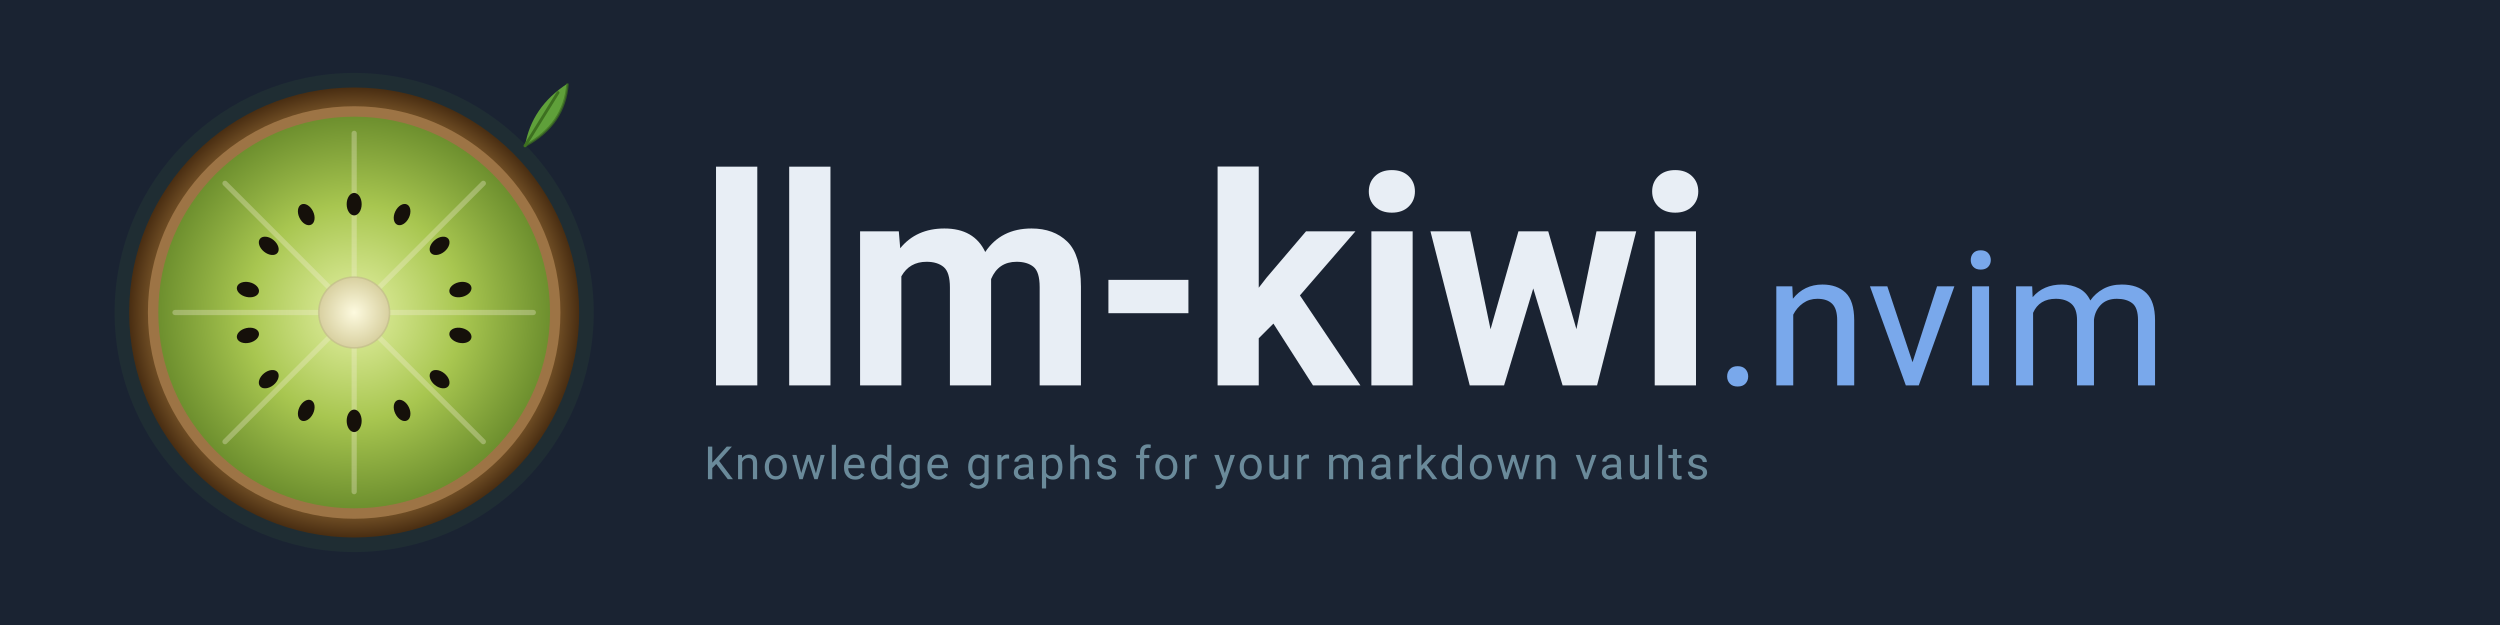
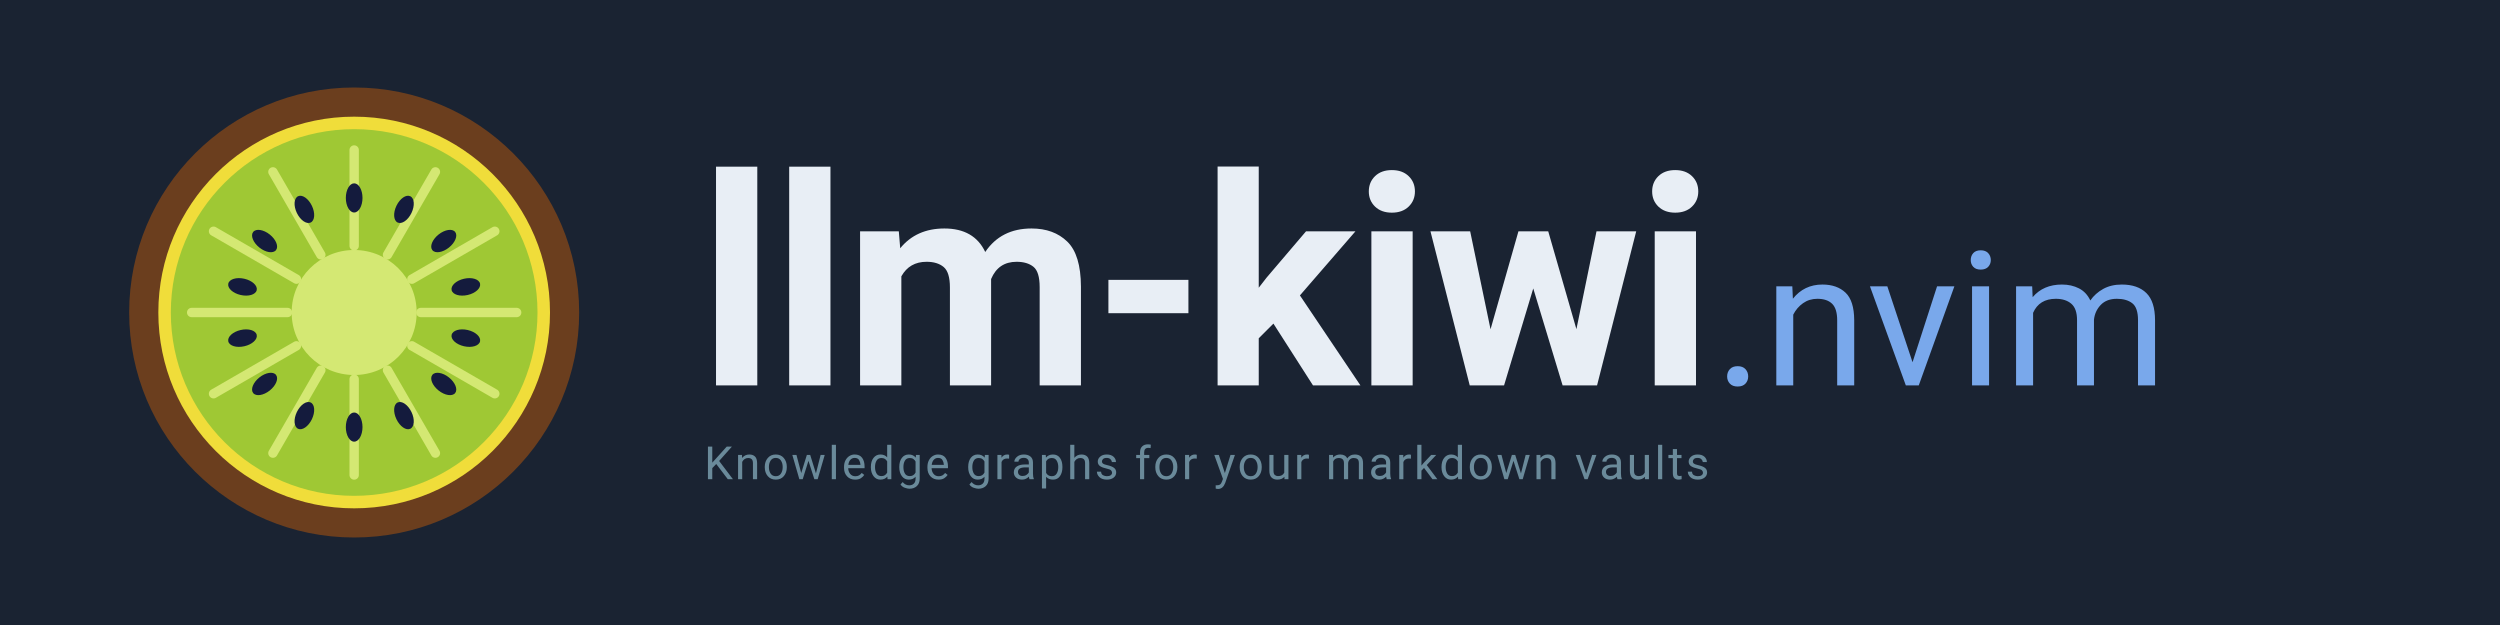
<svg xmlns="http://www.w3.org/2000/svg" viewBox="0 0 1200 300" width="1200" height="300" role="img" aria-label="llm-kiwi.nvim — knowledge graphs for your markdown vaults">
-   <defs>
-     <radialGradient id="flesh" cx="50%" cy="50%" r="50%">
-       <stop offset="0%" stop-color="#e3f0a3" />
-       <stop offset="55%" stop-color="#a8c650" />
-       <stop offset="100%" stop-color="#6d8f2e" />
-     </radialGradient>
-     <radialGradient id="core" cx="50%" cy="50%" r="50%">
-       <stop offset="0%" stop-color="#fdfadf" />
-       <stop offset="100%" stop-color="#d8d0a0" />
-     </radialGradient>
-     <radialGradient id="skin" cx="50%" cy="50%" r="50%">
-       <stop offset="85%" stop-color="#8a6432" />
-       <stop offset="100%" stop-color="#4a2e12" />
-     </radialGradient>
-   </defs>
  <rect width="1200" height="300" fill="#1a2332" />
  <g transform="translate(170, 150)">
-     <circle r="115" fill="#57A143" opacity="0.08" />
-     <circle r="108" fill="url(#skin)" />
-     <circle r="99" fill="#9d7445" />
-     <circle r="94" fill="url(#flesh)" />
-     <g stroke="#f4f0d8" stroke-width="2.5" opacity="0.32" fill="none" stroke-linecap="round">
-       <line x1="0" y1="-14" x2="0" y2="-86" />
-       <line x1="0" y1="14" x2="0" y2="86" />
-       <line x1="-14" y1="0" x2="-86" y2="0" />
-       <line x1="14" y1="0" x2="86" y2="0" />
-       <line x1="-10" y1="-10" x2="-62" y2="-62" />
-       <line x1="10" y1="-10" x2="62" y2="-62" />
-       <line x1="-10" y1="10" x2="-62" y2="62" />
-       <line x1="10" y1="10" x2="62" y2="62" />
+     <circle r="108" fill="#6b3e1e" />
+     <circle r="94" fill="#f0dd3a" />
+     <circle r="88" fill="#9fc834" />
+     <g stroke="#d4e873" stroke-width="4.5" stroke-linecap="round" fill="none">
+       <line x1="0" y1="-32" x2="0" y2="-78" />
+       <line x1="16" y1="-27.7" x2="39" y2="-67.5" />
+       <line x1="27.7" y1="-16" x2="67.5" y2="-39" />
+       <line x1="32" y1="0" x2="78" y2="0" />
+       <line x1="27.7" y1="16" x2="67.5" y2="39" />
+       <line x1="16" y1="27.7" x2="39" y2="67.5" />
+       <line x1="0" y1="32" x2="0" y2="78" />
+       <line x1="-16" y1="27.7" x2="-39" y2="67.5" />
+       <line x1="-27.7" y1="16" x2="-67.5" y2="39" />
+       <line x1="-32" y1="0" x2="-78" y2="0" />
+       <line x1="-27.7" y1="-16" x2="-67.5" y2="-39" />
+       <line x1="-16" y1="-27.7" x2="-39" y2="-67.5" />
    </g>
-     <circle r="17" fill="url(#core)" />
-     <circle r="17" fill="none" stroke="#bfb888" stroke-width="0.8" opacity="0.6" />
-     <g fill="#15100a">
-       <ellipse cx="0" cy="-52" rx="3.6" ry="5.4" />
-       <ellipse cx="23" cy="-47" rx="3.6" ry="5.4" transform="rotate(26 23 -47)" />
-       <ellipse cx="41" cy="-32" rx="3.6" ry="5.4" transform="rotate(51 41 -32)" />
-       <ellipse cx="51" cy="-11" rx="3.6" ry="5.4" transform="rotate(77 51 -11)" />
-       <ellipse cx="51" cy="11" rx="3.6" ry="5.4" transform="rotate(103 51 11)" />
-       <ellipse cx="41" cy="32" rx="3.6" ry="5.4" transform="rotate(129 41 32)" />
-       <ellipse cx="23" cy="47" rx="3.6" ry="5.4" transform="rotate(154 23 47)" />
-       <ellipse cx="0" cy="52" rx="3.6" ry="5.4" transform="rotate(180 0 52)" />
-       <ellipse cx="-23" cy="47" rx="3.6" ry="5.4" transform="rotate(206 -23 47)" />
-       <ellipse cx="-41" cy="32" rx="3.6" ry="5.4" transform="rotate(231 -41 32)" />
-       <ellipse cx="-51" cy="11" rx="3.6" ry="5.4" transform="rotate(257 -51 11)" />
-       <ellipse cx="-51" cy="-11" rx="3.6" ry="5.4" transform="rotate(283 -51 -11)" />
-       <ellipse cx="-41" cy="-32" rx="3.6" ry="5.4" transform="rotate(309 -41 -32)" />
-       <ellipse cx="-23" cy="-47" rx="3.6" ry="5.4" transform="rotate(334 -23 -47)" />
-     </g>
-     <g transform="translate(82, -80) rotate(28)">
-       <path d="M 0 0 Q 12 -18 4 -36 Q -6 -18 0 0 Z" fill="#5fa03a" />
-       <path d="M 0 0 Q 12 -18 4 -36" fill="none" stroke="#3d7020" stroke-width="1.2" opacity="0.7" />
-       <line x1="0" y1="0" x2="2" y2="-30" stroke="#3d7020" stroke-width="1.4" stroke-linecap="round" />
+     <circle r="30" fill="#d4e873" />
+     <g fill="#141b3d">
+       <ellipse cx="0" cy="-55" rx="4" ry="7" />
+       <ellipse cx="23.9" cy="-49.5" rx="4" ry="7" transform="rotate(25.7 23.9 -49.5)" />
+       <ellipse cx="43" cy="-34.3" rx="4" ry="7" transform="rotate(51.4 43 -34.3)" />
+       <ellipse cx="53.6" cy="-12.3" rx="4" ry="7" transform="rotate(77.1 53.6 -12.3)" />
+       <ellipse cx="53.6" cy="12.3" rx="4" ry="7" transform="rotate(102.9 53.6 12.3)" />
+       <ellipse cx="43" cy="34.3" rx="4" ry="7" transform="rotate(128.6 43 34.3)" />
+       <ellipse cx="23.9" cy="49.5" rx="4" ry="7" transform="rotate(154.3 23.9 49.5)" />
+       <ellipse cx="0" cy="55" rx="4" ry="7" transform="rotate(180 0 55)" />
+       <ellipse cx="-23.9" cy="49.5" rx="4" ry="7" transform="rotate(205.7 -23.9 49.5)" />
+       <ellipse cx="-43" cy="34.3" rx="4" ry="7" transform="rotate(231.4 -43 34.3)" />
+       <ellipse cx="-53.6" cy="12.3" rx="4" ry="7" transform="rotate(257.1 -53.6 12.3)" />
+       <ellipse cx="-53.6" cy="-12.3" rx="4" ry="7" transform="rotate(282.9 -53.6 -12.3)" />
+       <ellipse cx="-43" cy="-34.3" rx="4" ry="7" transform="rotate(308.6 -43 -34.3)" />
+       <ellipse cx="-23.9" cy="-49.5" rx="4" ry="7" transform="rotate(334.3 -23.9 -49.5)" />
    </g>
  </g>
  <g font-family="ui-sans-serif, system-ui, -apple-system, 'Segoe UI', Roboto, 'Helvetica Neue', Arial, sans-serif">
    <text x="335" y="185" font-size="140" font-weight="700" fill="#e8eef5" letter-spacing="-2">
      llm-kiwi<tspan font-size="90" font-weight="400" fill="#79a8eb" letter-spacing="0">.nvim</tspan>
    </text>
    <text x="338" y="230" font-size="22" font-weight="400" fill="#6a8a9a" letter-spacing="1.2">
      Knowledge graphs for your markdown vaults
    </text>
  </g>
</svg>
